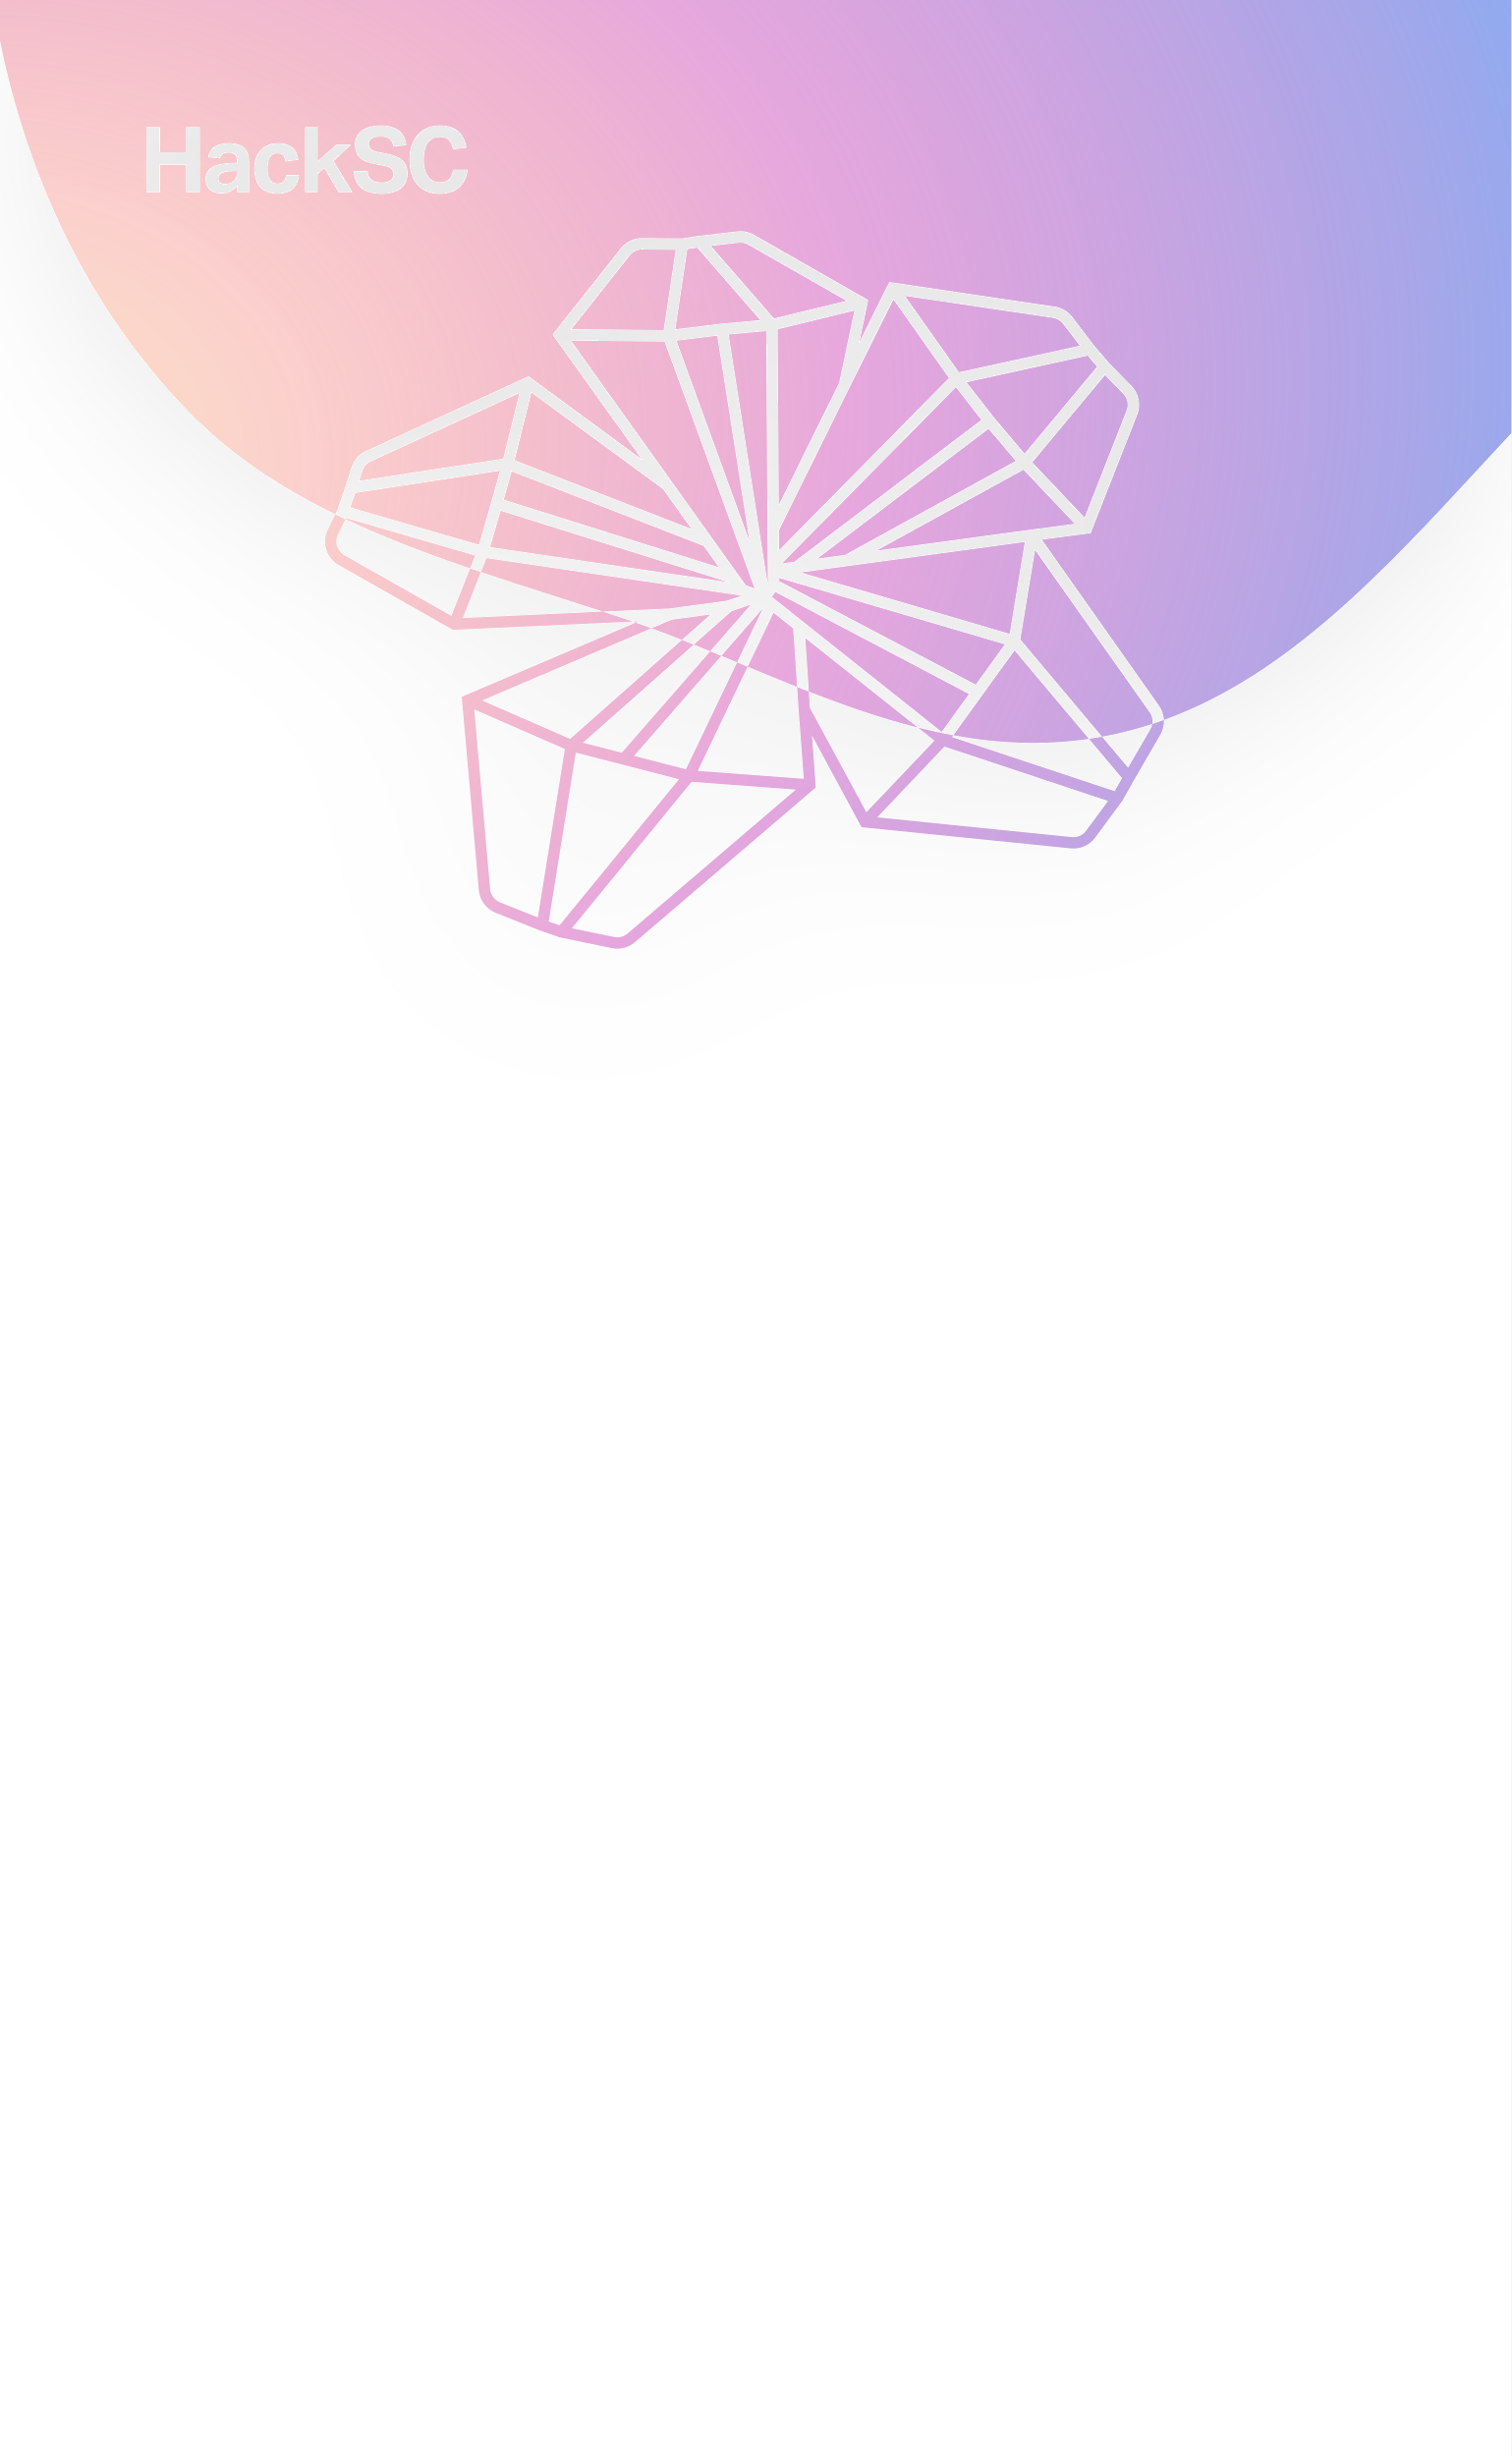
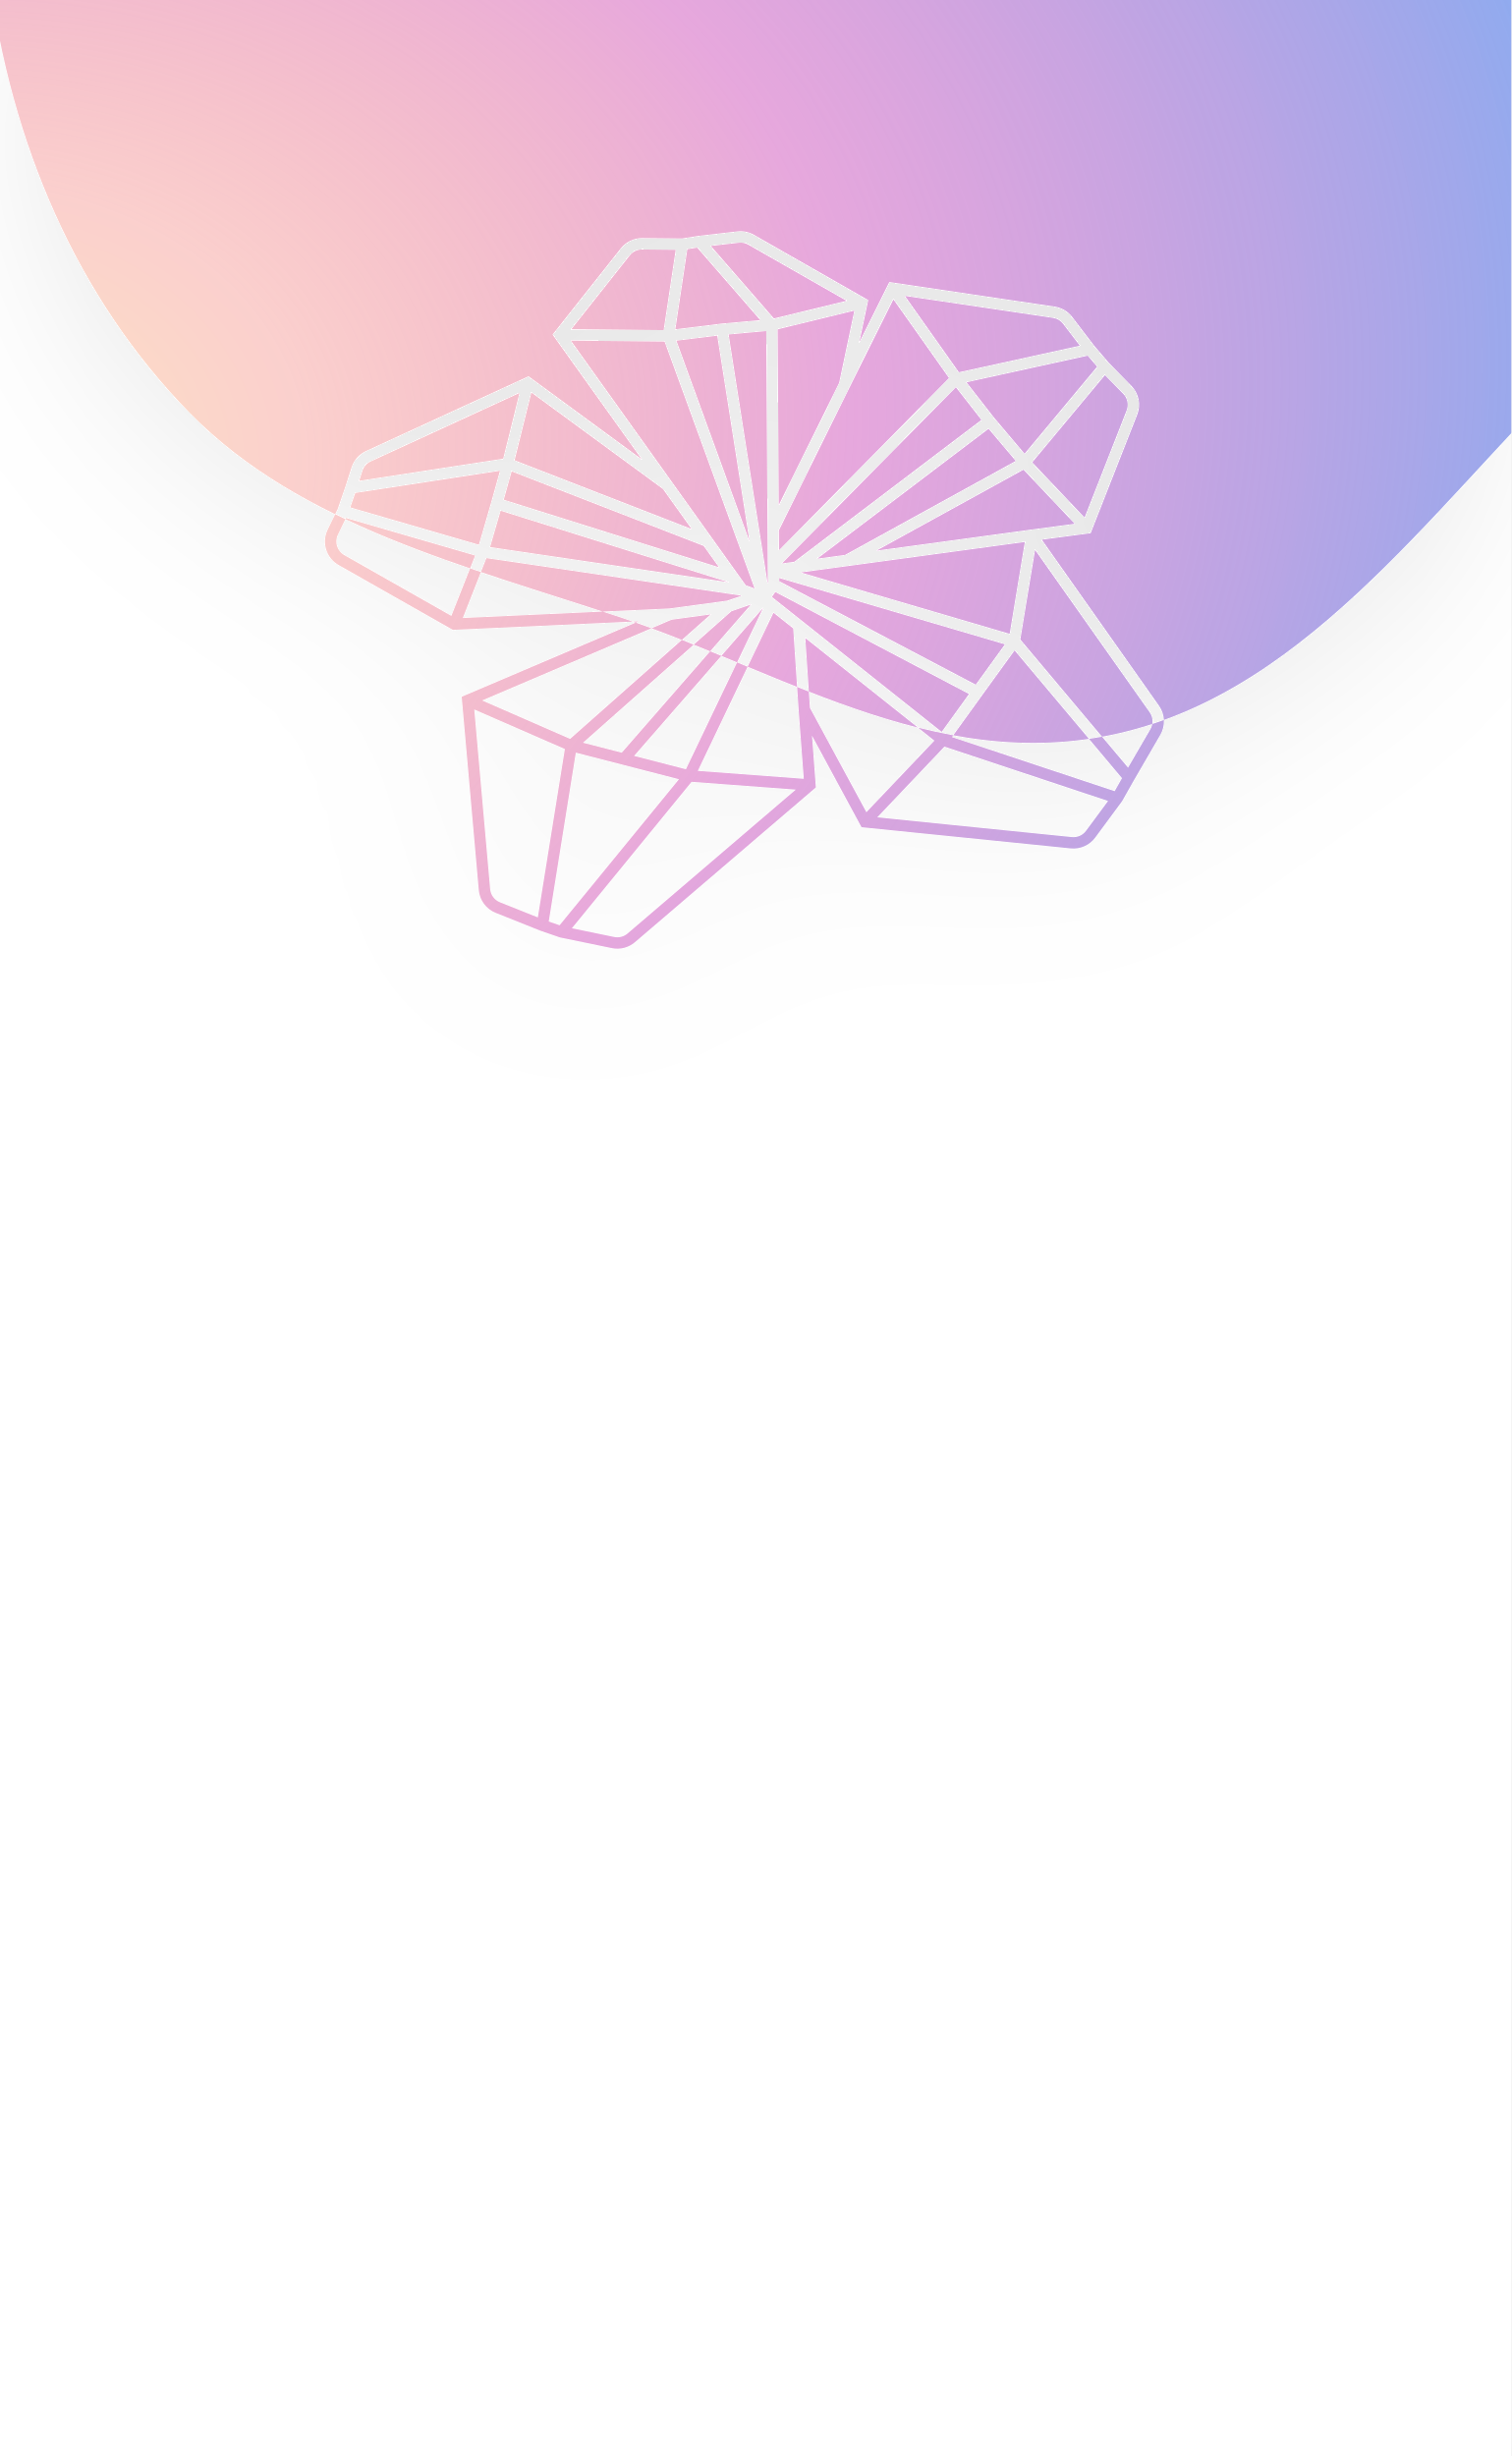
<svg xmlns="http://www.w3.org/2000/svg" width="795" height="1292" viewBox="0 0 795 1292" fill="none">
  <g clip-path="url(#clip0_178_293)">
    <rect width="795" height="1292" fill="white" />
    <g filter="url(#filter0_d_178_293)">
-       <path fill-rule="evenodd" clip-rule="evenodd" d="M405.231 -623.283C337.274 -609.827 269.991 -596.504 212.22 -552.89C125.819 -487.664 72.52 -389.382 33.883 -293.776C-3.874 -200.348 -17.521 -103.865 -5.806 -13.393C5.706 75.515 40.44 156.794 100.084 217.468C122.013 239.777 148.009 256.665 176.301 270.519L172.358 278.647C169.082 285.398 171.611 293.532 178.137 297.236L237.48 330.92L238.234 331.348L239.099 331.308L332.891 326.995C333.397 327.171 333.903 327.348 334.408 327.525L244.868 365.686L242.864 366.54L243.056 368.71L251.857 468.258C252.329 473.605 255.771 478.232 260.757 480.222L284.174 489.569L284.241 489.596L284.309 489.619L294.383 493.091L294.566 493.154L294.756 493.193L321.875 498.777C326.182 499.664 330.656 498.51 333.997 495.652L428.014 415.226L429.169 414.239L429.056 412.723L427.133 386.996L452.434 433.762L453.19 435.159L454.77 435.32L563.232 446.317C568.233 446.824 573.13 444.656 576.116 440.613L590.156 421.603L590.265 421.456L590.355 421.297L596.436 410.532L596.455 410.5L610.341 386.613C611.754 384.183 612.386 381.449 612.252 378.753C677.463 355.167 728.366 300.014 779.255 244.877C800.169 222.217 821.08 199.56 842.981 179.097C861.445 161.847 880.742 145.193 900.007 128.566C959.108 77.559 1017.91 26.811 1051.42 -40.098C1096.74 -130.577 1096.19 -226.258 1091.85 -317.803C1087.35 -412.532 1077.64 -508.181 1025.78 -580.214C972.181 -654.665 894.509 -716.769 795.865 -728.926C730.427 -736.991 662.952 -709.134 594.809 -681.002C563.058 -667.894 531.163 -654.726 499.26 -645.103C468.358 -635.783 436.722 -629.519 405.231 -623.283ZM606.151 380.852C608.198 380.184 610.232 379.483 612.252 378.753C612.12 376.111 611.253 373.505 609.665 371.255L548.022 283.903L571.974 280.728L573.726 280.495L574.372 278.851L598.228 218.121C600.279 212.9 599.072 206.962 595.146 202.956L583.261 190.828L575.61 181.904L564.017 166.728C561.768 163.784 558.46 161.833 554.796 161.289L469.954 148.7L467.799 148.381L466.828 150.331L452.058 179.999L456.272 159.985L456.722 157.846L454.823 156.762L396.593 123.519C393.963 122.018 390.923 121.394 387.915 121.74L367.579 124.073L367.518 124.08L367.457 124.09L358.702 125.458L337.874 125.248C333.474 125.203 329.302 127.197 326.571 130.647L292.062 174.247L290.661 176.017L291.974 177.854L337.551 241.601L279.459 198.982L278.035 197.937L276.43 198.675L192.534 237.272C188.9 238.944 186.137 242.067 184.922 245.879L181.798 255.679L177.625 267.789L176.301 270.519C178.094 271.397 179.897 272.263 181.709 273.118L177.756 281.266C175.862 285.17 177.324 289.875 181.099 292.018L237.437 323.996L247.277 299.02C249.17 299.667 251.066 300.31 252.966 300.949L243.45 325.102L317.068 321.717C320.299 322.771 323.526 323.833 326.745 324.904C328.796 325.586 330.844 326.284 332.891 326.995L335.986 326.853L334.408 327.525C337.177 328.497 339.942 329.494 342.705 330.512L253.618 368.479L299.914 388.693L358.691 336.621C360.772 337.442 362.853 338.271 364.934 339.106L306.683 390.712L327.06 395.964L373.576 342.61C375.529 343.41 377.483 344.213 379.437 345.018L333.56 397.639L360.82 404.665L387.721 348.446C388.641 348.828 389.561 349.209 390.481 349.591C391.411 349.977 392.341 350.363 393.271 350.748L367.062 405.522L422.813 409.695L420.104 373.452L420.103 373.439L420.102 373.427L419.305 361.387C421.361 362.206 423.419 363.018 425.479 363.822L426.046 372.377L455.745 427.272L491.512 389.624L482.888 382.768C489.036 384.31 495.22 385.671 501.447 386.814L500.767 387.756L586.346 416.195L590.207 409.361L572.834 388.692C575.121 388.356 577.416 387.979 579.719 387.558L593.394 403.828L605.154 383.598C605.656 382.734 605.988 381.803 606.151 380.852ZM606.151 380.852C603.564 381.698 600.954 382.493 598.321 383.237C592.061 385.005 585.862 386.436 579.719 387.558L536.721 336.402L544.481 289.292L604.763 374.714C606.043 376.528 606.513 378.741 606.151 380.852ZM572.834 388.692L533.714 342.149L516.605 365.794L516.602 365.797L501.447 386.814C524.56 391.056 548.253 392.296 572.834 388.692ZM482.888 382.768L423.613 335.644L425.479 363.822C444.382 371.198 463.455 377.892 482.888 382.768ZM419.305 361.387L417.266 330.598L406.868 322.332L393.271 350.748C401.93 354.339 410.601 357.923 419.305 361.387ZM387.721 348.446L401.434 319.787L379.437 345.018C382.198 346.157 384.959 347.301 387.721 348.446ZM373.576 342.61L394.987 318.052L384.746 321.554L364.934 339.106C367.815 340.263 370.696 341.432 373.576 342.61ZM358.691 336.621L373.824 323.214L353.267 326.01L342.705 330.512C348.041 332.478 353.368 334.523 358.691 336.621ZM317.068 321.717C308.781 319.011 300.463 316.352 292.147 313.693C279.037 309.502 265.933 305.312 252.966 300.949L255.866 293.587L389.665 313.294L389.999 313.416L382.513 315.976L352.191 320.102L317.068 321.717ZM247.277 299.02L249.949 292.236L181.997 272.523L181.709 273.118C202.627 282.985 224.714 291.306 247.277 299.02ZM77 66.864L84.209 66.864L84.209 80.112L97.901 80.112L97.901 66.864L105.11 66.864L105.11 101.136L97.901 101.136L97.901 86.736L84.209 86.736L84.209 101.136L77 101.136L77 66.864ZM124.684 97.968C123.684 99.088 122.555 100 121.297 100.704C120.071 101.408 118.475 101.76 116.507 101.76C115.378 101.76 114.298 101.616 113.265 101.328C112.266 101.04 111.379 100.592 110.604 99.984C109.863 99.376 109.266 98.608 108.814 97.68C108.363 96.72 108.137 95.584 108.137 94.272C108.137 92.544 108.524 91.136 109.298 90.048C110.072 88.96 111.088 88.112 112.346 87.504C113.604 86.896 115.007 86.464 116.555 86.208C118.136 85.952 119.733 85.792 121.345 85.728L124.587 85.584L124.587 84.336C124.587 82.8 124.152 81.744 123.281 81.168C122.442 80.592 121.442 80.304 120.281 80.304C117.604 80.304 116.072 81.312 115.685 83.328L109.492 82.752C109.943 80.128 111.104 78.24 112.975 77.088C114.846 75.904 117.362 75.312 120.523 75.312C122.458 75.312 124.103 75.552 125.458 76.032C126.813 76.48 127.893 77.136 128.699 78C129.538 78.864 130.135 79.92 130.49 81.168C130.877 82.384 131.07 83.76 131.07 85.296L131.07 101.136L124.684 101.136L124.684 97.968ZM124.539 89.952L121.539 90.096C120.12 90.16 118.975 90.304 118.104 90.528C117.233 90.752 116.555 91.04 116.072 91.392C115.62 91.712 115.314 92.096 115.152 92.544C114.991 92.992 114.91 93.488 114.91 94.032C114.91 94.864 115.201 95.52 115.781 96C116.362 96.48 117.168 96.72 118.2 96.72C119.942 96.72 121.361 96.32 122.458 95.52C123.071 95.072 123.571 94.512 123.958 93.84C124.345 93.136 124.539 92.272 124.539 91.248L124.539 89.952ZM154.17 99.264C156.008 97.472 157.057 95.072 157.315 92.064L150.444 92.064C150.315 93.504 149.88 94.608 149.138 95.376C148.396 96.144 147.348 96.528 145.993 96.528C144.961 96.528 144.106 96.32 143.429 95.904C142.752 95.456 142.219 94.864 141.832 94.128C141.445 93.392 141.171 92.544 141.01 91.584C140.849 90.624 140.768 89.616 140.768 88.56C140.768 87.536 140.849 86.56 141.01 85.632C141.171 84.672 141.445 83.824 141.832 83.088C142.252 82.352 142.8 81.776 143.477 81.36C144.155 80.912 145.009 80.688 146.042 80.688C147.461 80.688 148.461 81.088 149.041 81.888C149.622 82.656 149.993 83.68 150.154 84.96L156.976 84.048C156.815 82.768 156.492 81.6 156.008 80.544C155.525 79.456 154.847 78.528 153.976 77.76C153.105 76.992 152.025 76.4 150.735 75.984C149.477 75.536 147.993 75.312 146.283 75.312C144.284 75.312 142.51 75.632 140.961 76.272C139.413 76.912 138.107 77.824 137.042 79.008C135.978 80.16 135.156 81.568 134.575 83.232C134.027 84.864 133.752 86.672 133.752 88.656C133.752 90.64 133.994 92.448 134.478 94.08C134.962 95.712 135.688 97.104 136.655 98.256C137.655 99.408 138.929 100.304 140.478 100.944C142.026 101.584 143.864 101.904 145.993 101.904C149.638 101.904 152.364 101.024 154.17 99.264ZM160.481 66.864L167.11 66.864L167.11 84.816L176.834 76.08L184.672 76.08L175.48 84.72L185.398 101.136L178.092 101.136L170.641 88.464L167.11 91.632L167.11 101.136L160.481 101.136L160.481 66.864ZM195.44 94.56C194.247 93.6 193.569 92.064 193.408 89.952L186.102 89.952C186.296 93.984 187.634 97.008 190.118 99.024C192.634 101.008 196.246 102 200.956 102C203.214 102 205.181 101.728 206.858 101.184C208.536 100.672 209.923 99.952 211.019 99.024C212.148 98.064 212.987 96.96 213.535 95.712C214.116 94.432 214.406 93.04 214.406 91.536C214.406 88.432 213.535 86.064 211.793 84.432C210.052 82.768 207.31 81.568 203.568 80.832L198.827 79.92C197.085 79.568 195.843 79.072 195.101 78.432C194.392 77.792 194.037 76.832 194.037 75.552C194.037 75.072 194.134 74.608 194.327 74.16C194.521 73.712 194.859 73.328 195.343 73.008C195.827 72.656 196.456 72.384 197.23 72.192C198.037 71.968 199.053 71.856 200.278 71.856C202.343 71.856 203.875 72.272 204.875 73.104C205.907 73.936 206.6 75.296 206.955 77.184L213.777 76.32C213.616 74.976 213.277 73.68 212.761 72.432C212.277 71.184 211.519 70.096 210.487 69.168C209.455 68.208 208.1 67.44 206.423 66.864C204.746 66.288 202.649 66 200.133 66C198.166 66 196.359 66.224 194.714 66.672C193.069 67.088 191.65 67.712 190.457 68.544C189.295 69.376 188.376 70.416 187.699 71.664C187.054 72.912 186.731 74.352 186.731 75.984C186.731 77.616 186.973 79.024 187.457 80.208C187.941 81.392 188.634 82.4 189.537 83.232C190.473 84.032 191.618 84.688 192.973 85.2C194.327 85.712 195.892 86.128 197.666 86.448L202.165 87.264C203.972 87.616 205.213 88.192 205.891 88.992C206.568 89.76 206.907 90.592 206.907 91.488C206.907 92.128 206.794 92.72 206.568 93.264C206.375 93.808 206.036 94.288 205.552 94.704C205.068 95.088 204.439 95.408 203.665 95.664C202.891 95.888 201.939 96 200.811 96C198.456 96 196.666 95.52 195.44 94.56ZM246 89.28C245.839 91.104 245.403 92.8 244.693 94.368C244.016 95.904 243.065 97.248 241.839 98.4C240.645 99.52 239.162 100.4 237.388 101.04C235.646 101.68 233.614 102 231.291 102C228.679 102 226.373 101.568 224.373 100.704C222.405 99.84 220.744 98.624 219.389 97.056C218.067 95.488 217.067 93.6 216.39 91.392C215.712 89.152 215.374 86.688 215.374 84C215.374 81.216 215.745 78.72 216.486 76.512C217.228 74.304 218.293 72.416 219.68 70.848C221.067 69.28 222.744 68.08 224.712 67.248C226.679 66.416 228.905 66 231.388 66C233.582 66 235.485 66.272 237.097 66.816C238.742 67.36 240.113 68.144 241.21 69.168C242.339 70.192 243.242 71.424 243.919 72.864C244.597 74.304 245.097 75.92 245.419 77.712L238.259 78.624C237.904 76.608 237.21 75.024 236.178 73.872C235.178 72.72 233.582 72.144 231.388 72.144C228.614 72.144 226.502 73.184 225.05 75.264C223.631 77.312 222.921 80.224 222.921 84C222.921 87.808 223.679 90.736 225.195 92.784C226.744 94.832 228.808 95.856 231.388 95.856C233.614 95.856 235.243 95.296 236.275 94.176C237.339 93.024 238.001 91.392 238.259 89.28L246 89.28ZM393.618 128.73C392.097 127.861 390.339 127.501 388.599 127.7L373.925 129.384L407.108 167.525L445.301 158.234L393.618 128.73ZM449.42 163.407L409.058 173.225L409.644 265.658L441.433 201.345L449.42 163.407ZM568.034 181.871L559.249 170.37C557.948 168.667 556.035 167.539 553.916 167.224L476.014 155.665L504.407 195.827L568.034 181.871ZM499.206 198.864L469.962 157.499L446.98 203.663L446.976 203.671L409.729 279.028L409.795 289.421L499.206 198.864ZM409.888 304.069L409.898 305.726L513.267 360.172L528.617 338.958L409.888 304.069ZM531.128 333.442L539.091 285.102L445.873 297.799L445.87 297.8L421.2 301.14L531.128 333.442ZM411.314 296.423L417.799 295.545L516.242 220.897L502.841 203.721L411.314 296.423ZM508.401 201.093L522.808 219.558L538.963 238.685L577.121 192.884L572.167 187.107L508.401 201.093ZM581.229 197.327L542.99 243.224L570.512 272.266L592.644 215.927C593.83 212.907 593.132 209.472 590.861 207.155L581.229 197.327ZM565.36 275.552L538.395 247.098L461.044 289.677L542.306 278.608L542.317 278.607L565.36 275.552ZM444.511 291.929L534.323 242.49L520.023 225.56L429.888 293.909L444.511 291.929ZM582.874 421.364L496.807 392.763L461.46 429.967L563.838 440.348C566.73 440.641 569.563 439.387 571.29 437.048L582.874 421.364ZM495.35 385.01L422.038 326.727L407.654 315.292L406.046 314.013L407.853 311.429L509.719 365.084L495.35 385.01ZM403.904 306.606L403.862 300.072L403.841 296.702L403.725 278.355L403.064 174.151L383.27 175.928L403.781 306.781L403.904 306.606ZM394.235 284.626L377.296 176.559L355.805 179.204L394.235 284.626ZM355.246 173.228L361.561 131.084L366.746 130.274L399.924 168.409L379.542 170.239L379.493 170.244L379.444 170.25L355.246 173.228ZM355.443 131.426L337.814 131.248C335.269 131.222 332.855 132.375 331.276 134.37L300.565 173.171L349.114 173.661L355.443 131.426ZM300.289 179.169L349.587 179.666L396.942 309.569L392.309 307.872L388.263 302.215L374.512 282.98L353.343 253.372L300.289 179.169ZM378.17 298.413L370.151 287.198L269.146 247.973L264.988 262.894L378.17 298.413ZM258.437 264.05L263.008 247.647L186.892 259.314L184.266 266.934L251.903 286.555L258.428 264.081L258.437 264.05ZM418.587 415.395L363.795 411.294L300.821 488.316L323.086 492.9C325.576 493.413 328.164 492.746 330.097 491.093L418.587 415.395ZM294.362 486.737L357.168 409.92L327.356 402.236L302.909 395.936L288.648 484.768L294.362 486.737ZM282.918 482.608L297.139 394.028L249.478 373.218L257.833 467.729C258.107 470.823 260.098 473.499 262.982 474.65L282.918 482.608ZM257.788 287.805L383.179 306.274L263.344 268.666L257.788 287.805ZM188.973 252.925L264.714 241.315L273.274 206.732L195.041 242.723C192.94 243.69 191.342 245.496 190.639 247.701L188.973 252.925ZM279.52 206.468L270.691 242.137L363.78 278.287L348.741 257.252L279.52 206.468Z" fill="url(#paint0_radial_178_293)" />
+       <path fill-rule="evenodd" clip-rule="evenodd" d="M393.618 128.73C392.097 127.861 390.339 127.501 388.599 127.7L373.925 129.384L407.108 167.525L445.301 158.234L393.618 128.73ZM449.42 163.407L409.058 173.225L409.644 265.658L441.433 201.345L449.42 163.407ZM452.058 179.999L456.272 159.985L456.722 157.846L454.823 156.762L396.593 123.519C393.963 122.018 390.923 121.394 387.915 121.74L367.579 124.073L367.518 124.08L367.457 124.09L358.702 125.458L337.874 125.248C333.474 125.203 329.302 127.197 326.571 130.647L292.062 174.247L290.661 176.017L291.974 177.854L337.551 241.601L279.459 198.982L278.035 197.937L276.43 198.675L192.534 237.272C188.9 238.944 186.137 242.067 184.922 245.879L181.798 255.679L177.625 267.789L172.358 278.647C169.082 285.398 171.611 293.532 178.137 297.236L237.48 330.92L238.234 331.348L239.099 331.308L335.986 326.853L244.868 365.686L242.864 366.54L243.056 368.71L251.857 468.258C252.329 473.605 255.771 478.232 260.757 480.222L284.174 489.569L284.241 489.596L284.309 489.619L294.383 493.091L294.566 493.154L294.756 493.193L321.875 498.777C326.182 499.664 330.656 498.51 333.997 495.652L428.014 415.226L429.169 414.239L429.056 412.723L427.133 386.996L452.434 433.762L453.19 435.159L454.77 435.32L563.232 446.317C568.233 446.824 573.13 444.656 576.116 440.613L590.156 421.603L590.265 421.456L590.355 421.297L596.436 410.532L596.455 410.5L610.341 386.613C613.138 381.802 612.874 375.802 609.665 371.255L548.022 283.903L571.974 280.728L573.726 280.495L574.372 278.851L598.228 218.121C600.279 212.9 599.072 206.962 595.146 202.956L583.261 190.828L575.61 181.904L564.017 166.728C561.768 163.784 558.46 161.833 554.796 161.289L469.954 148.7L467.799 148.381L466.828 150.331L452.058 179.999ZM568.034 181.871L559.249 170.37C557.948 168.667 556.035 167.539 553.916 167.224L476.014 155.665L504.407 195.827L568.034 181.871ZM499.206 198.864L469.962 157.499L446.98 203.663L446.976 203.671L409.729 279.028L409.795 289.421L499.206 198.864ZM409.888 304.069L409.898 305.726L513.267 360.172L528.617 338.958L409.888 304.069ZM531.128 333.442L539.091 285.102L445.873 297.799L445.87 297.8L421.2 301.14L531.128 333.442ZM411.314 296.423L417.799 295.545L516.242 220.897L502.841 203.721L411.314 296.423ZM508.401 201.093L522.808 219.558L538.963 238.685L577.121 192.884L572.167 187.107L508.401 201.093ZM581.229 197.327L542.99 243.224L570.512 272.266L592.644 215.927C593.83 212.907 593.132 209.472 590.861 207.155L581.229 197.327ZM565.36 275.552L538.395 247.098L461.044 289.677L542.306 278.608L542.317 278.607L565.36 275.552ZM444.511 291.929L534.323 242.49L520.023 225.56L429.888 293.909L444.511 291.929ZM544.481 289.292L536.721 336.402L593.394 403.828L605.154 383.598C606.772 380.815 606.619 377.344 604.763 374.714L544.481 289.292ZM590.207 409.361L533.714 342.149L516.605 365.794L516.602 365.797L500.767 387.756L586.346 416.195L590.207 409.361ZM582.874 421.364L496.807 392.763L461.46 429.967L563.838 440.348C566.73 440.641 569.563 439.387 571.29 437.048L582.874 421.364ZM455.745 427.272L426.046 372.377L423.613 335.644L491.512 389.624L455.745 427.272ZM495.35 385.01L422.038 326.727L407.654 315.292L406.046 314.013L407.853 311.429L509.719 365.084L495.35 385.01ZM403.904 306.606L403.862 300.072L403.841 296.702L403.725 278.355L403.064 174.151L383.27 175.928L403.781 306.781L403.904 306.606ZM394.235 284.626L377.296 176.559L355.805 179.204L394.235 284.626ZM355.246 173.228L361.561 131.084L366.746 130.274L399.924 168.409L379.542 170.239L379.493 170.244L379.444 170.25L355.246 173.228ZM355.443 131.426L337.814 131.248C335.269 131.222 332.855 132.375 331.276 134.37L300.565 173.171L349.114 173.661L355.443 131.426ZM300.289 179.169L349.587 179.666L396.942 309.569L392.309 307.872L388.263 302.215L374.512 282.98L353.343 253.372L300.289 179.169ZM378.17 298.413L370.151 287.198L269.146 247.973L264.988 262.894L378.17 298.413ZM258.437 264.05L263.008 247.647L186.892 259.314L184.266 266.934L251.903 286.555L258.428 264.081L258.437 264.05ZM255.866 293.587L243.45 325.102L352.191 320.102L382.513 315.976L389.999 313.416L389.665 313.294L255.866 293.587ZM394.987 318.052L384.746 321.554L306.683 390.712L327.06 395.964L394.987 318.052ZM333.56 397.639L360.82 404.665L401.434 319.787L333.56 397.639ZM406.868 322.332L367.062 405.522L422.813 409.695L420.104 373.452L420.103 373.439L420.102 373.427L417.266 330.598L406.868 322.332ZM418.587 415.395L363.795 411.294L300.821 488.316L323.086 492.9C325.576 493.413 328.164 492.746 330.097 491.093L418.587 415.395ZM294.362 486.737L357.168 409.92L327.356 402.236L302.909 395.936L288.648 484.768L294.362 486.737ZM282.918 482.608L297.139 394.028L249.478 373.218L257.833 467.729C258.107 470.823 260.098 473.499 262.982 474.65L282.918 482.608ZM253.618 368.479L299.914 388.693L373.824 323.214L353.267 326.01L253.618 368.479ZM237.437 323.996L249.949 292.236L181.997 272.523L177.756 281.266C175.862 285.17 177.324 289.875 181.099 292.018L237.437 323.996ZM257.788 287.805L383.179 306.274L263.344 268.666L257.788 287.805ZM188.973 252.925L264.714 241.315L273.274 206.732L195.041 242.723C192.94 243.69 191.342 245.496 190.639 247.701L188.973 252.925ZM279.52 206.468L270.691 242.137L363.78 278.287L348.741 257.252L279.52 206.468ZM212.22 -552.89C296.762 -616.714 401.672 -615.67 499.26 -645.103C599.632 -675.377 699.937 -740.748 795.865 -728.926C894.509 -716.769 972.181 -654.666 1025.78 -580.214C1077.64 -508.181 1087.35 -412.532 1091.85 -317.803C1096.19 -226.258 1096.74 -130.577 1051.42 -40.098C1006.99 48.622 918.085 108.927 842.981 179.097C764.053 252.841 697.98 355.089 598.321 383.237C498.636 411.392 414.456 354.086 326.745 324.904C244.593 297.571 158.106 276.493 100.084 217.468C40.44 156.794 5.706 75.515 -5.806 -13.393C-17.521 -103.865 -3.874 -200.348 33.883 -293.776C72.52 -389.382 125.819 -487.664 212.22 -552.89Z" fill="url(#paint0_radial_178_293)" />
    </g>
  </g>
  <defs>
    <filter id="filter0_d_178_293" x="-109.88" y="-830.339" width="1303.62" height="1429.41" filterUnits="userSpaceOnUse" color-interpolation-filters="sRGB">
      <feFlood flood-opacity="0" result="BackgroundImageFix" />
      <feColorMatrix in="SourceAlpha" type="matrix" values="0 0 0 0 0 0 0 0 0 0 0 0 0 0 0 0 0 0 127 0" result="hardAlpha" />
      <feOffset />
      <feGaussianBlur stdDeviation="50" />
      <feComposite in2="hardAlpha" operator="out" />
      <feColorMatrix type="matrix" values="0 0 0 0 0 0 0 0 0 0 0 0 0 0 0 0 0 0 0.1 0" />
      <feBlend mode="normal" in2="BackgroundImageFix" result="effect1_dropShadow_178_293" />
      <feBlend mode="normal" in="SourceGraphic" in2="effect1_dropShadow_178_293" result="shape" />
    </filter>
    <radialGradient id="paint0_radial_178_293" cx="0" cy="0" r="1" gradientUnits="userSpaceOnUse" gradientTransform="translate(-50.0929 256.36) rotate(-10.9353) scale(1095.43 840.038)">
      <stop stop-color="#FFC435" stop-opacity="0.27" />
      <stop offset="0" stop-color="#FFC435" stop-opacity="0.32" />
      <stop offset="0.194" stop-color="#F26C64" stop-opacity="0.32" />
      <stop offset="0.455" stop-color="#D770C7" stop-opacity="0.61" />
      <stop offset="0.839" stop-color="#86ADF2" />
    </radialGradient>
    <clipPath id="clip0_178_293">
      <rect width="795" height="1292" fill="white" />
    </clipPath>
  </defs>
</svg>
